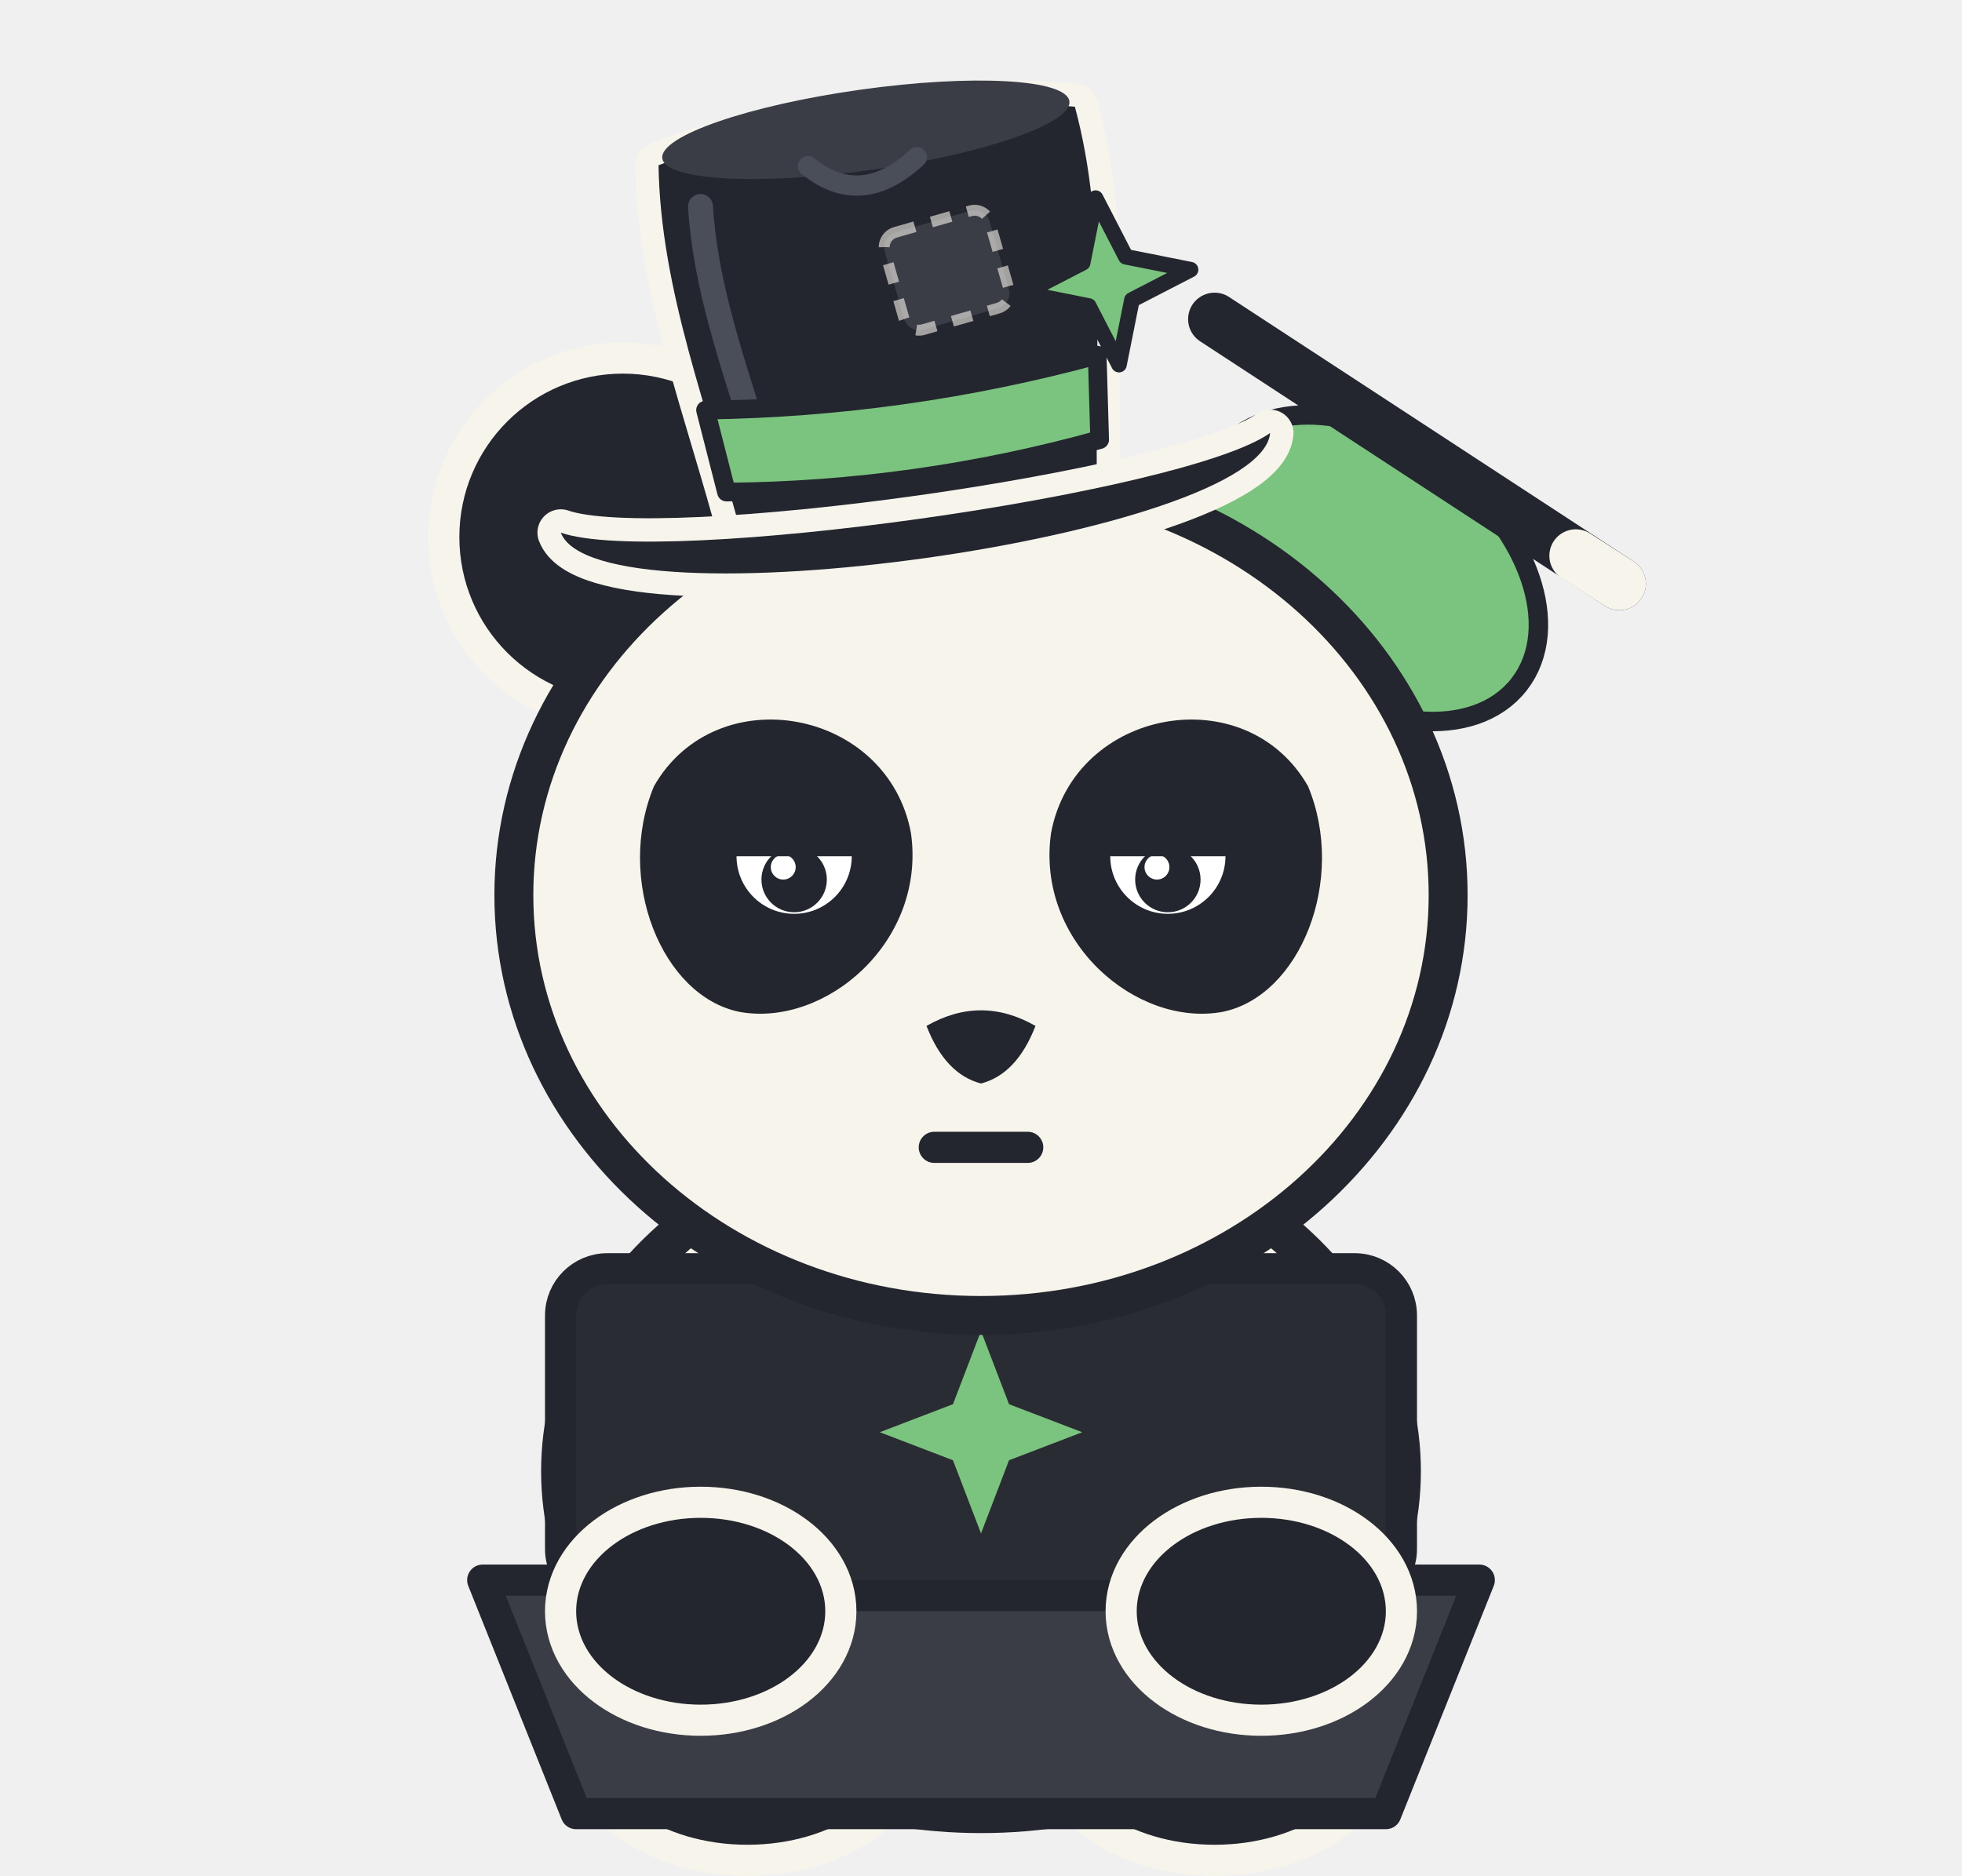
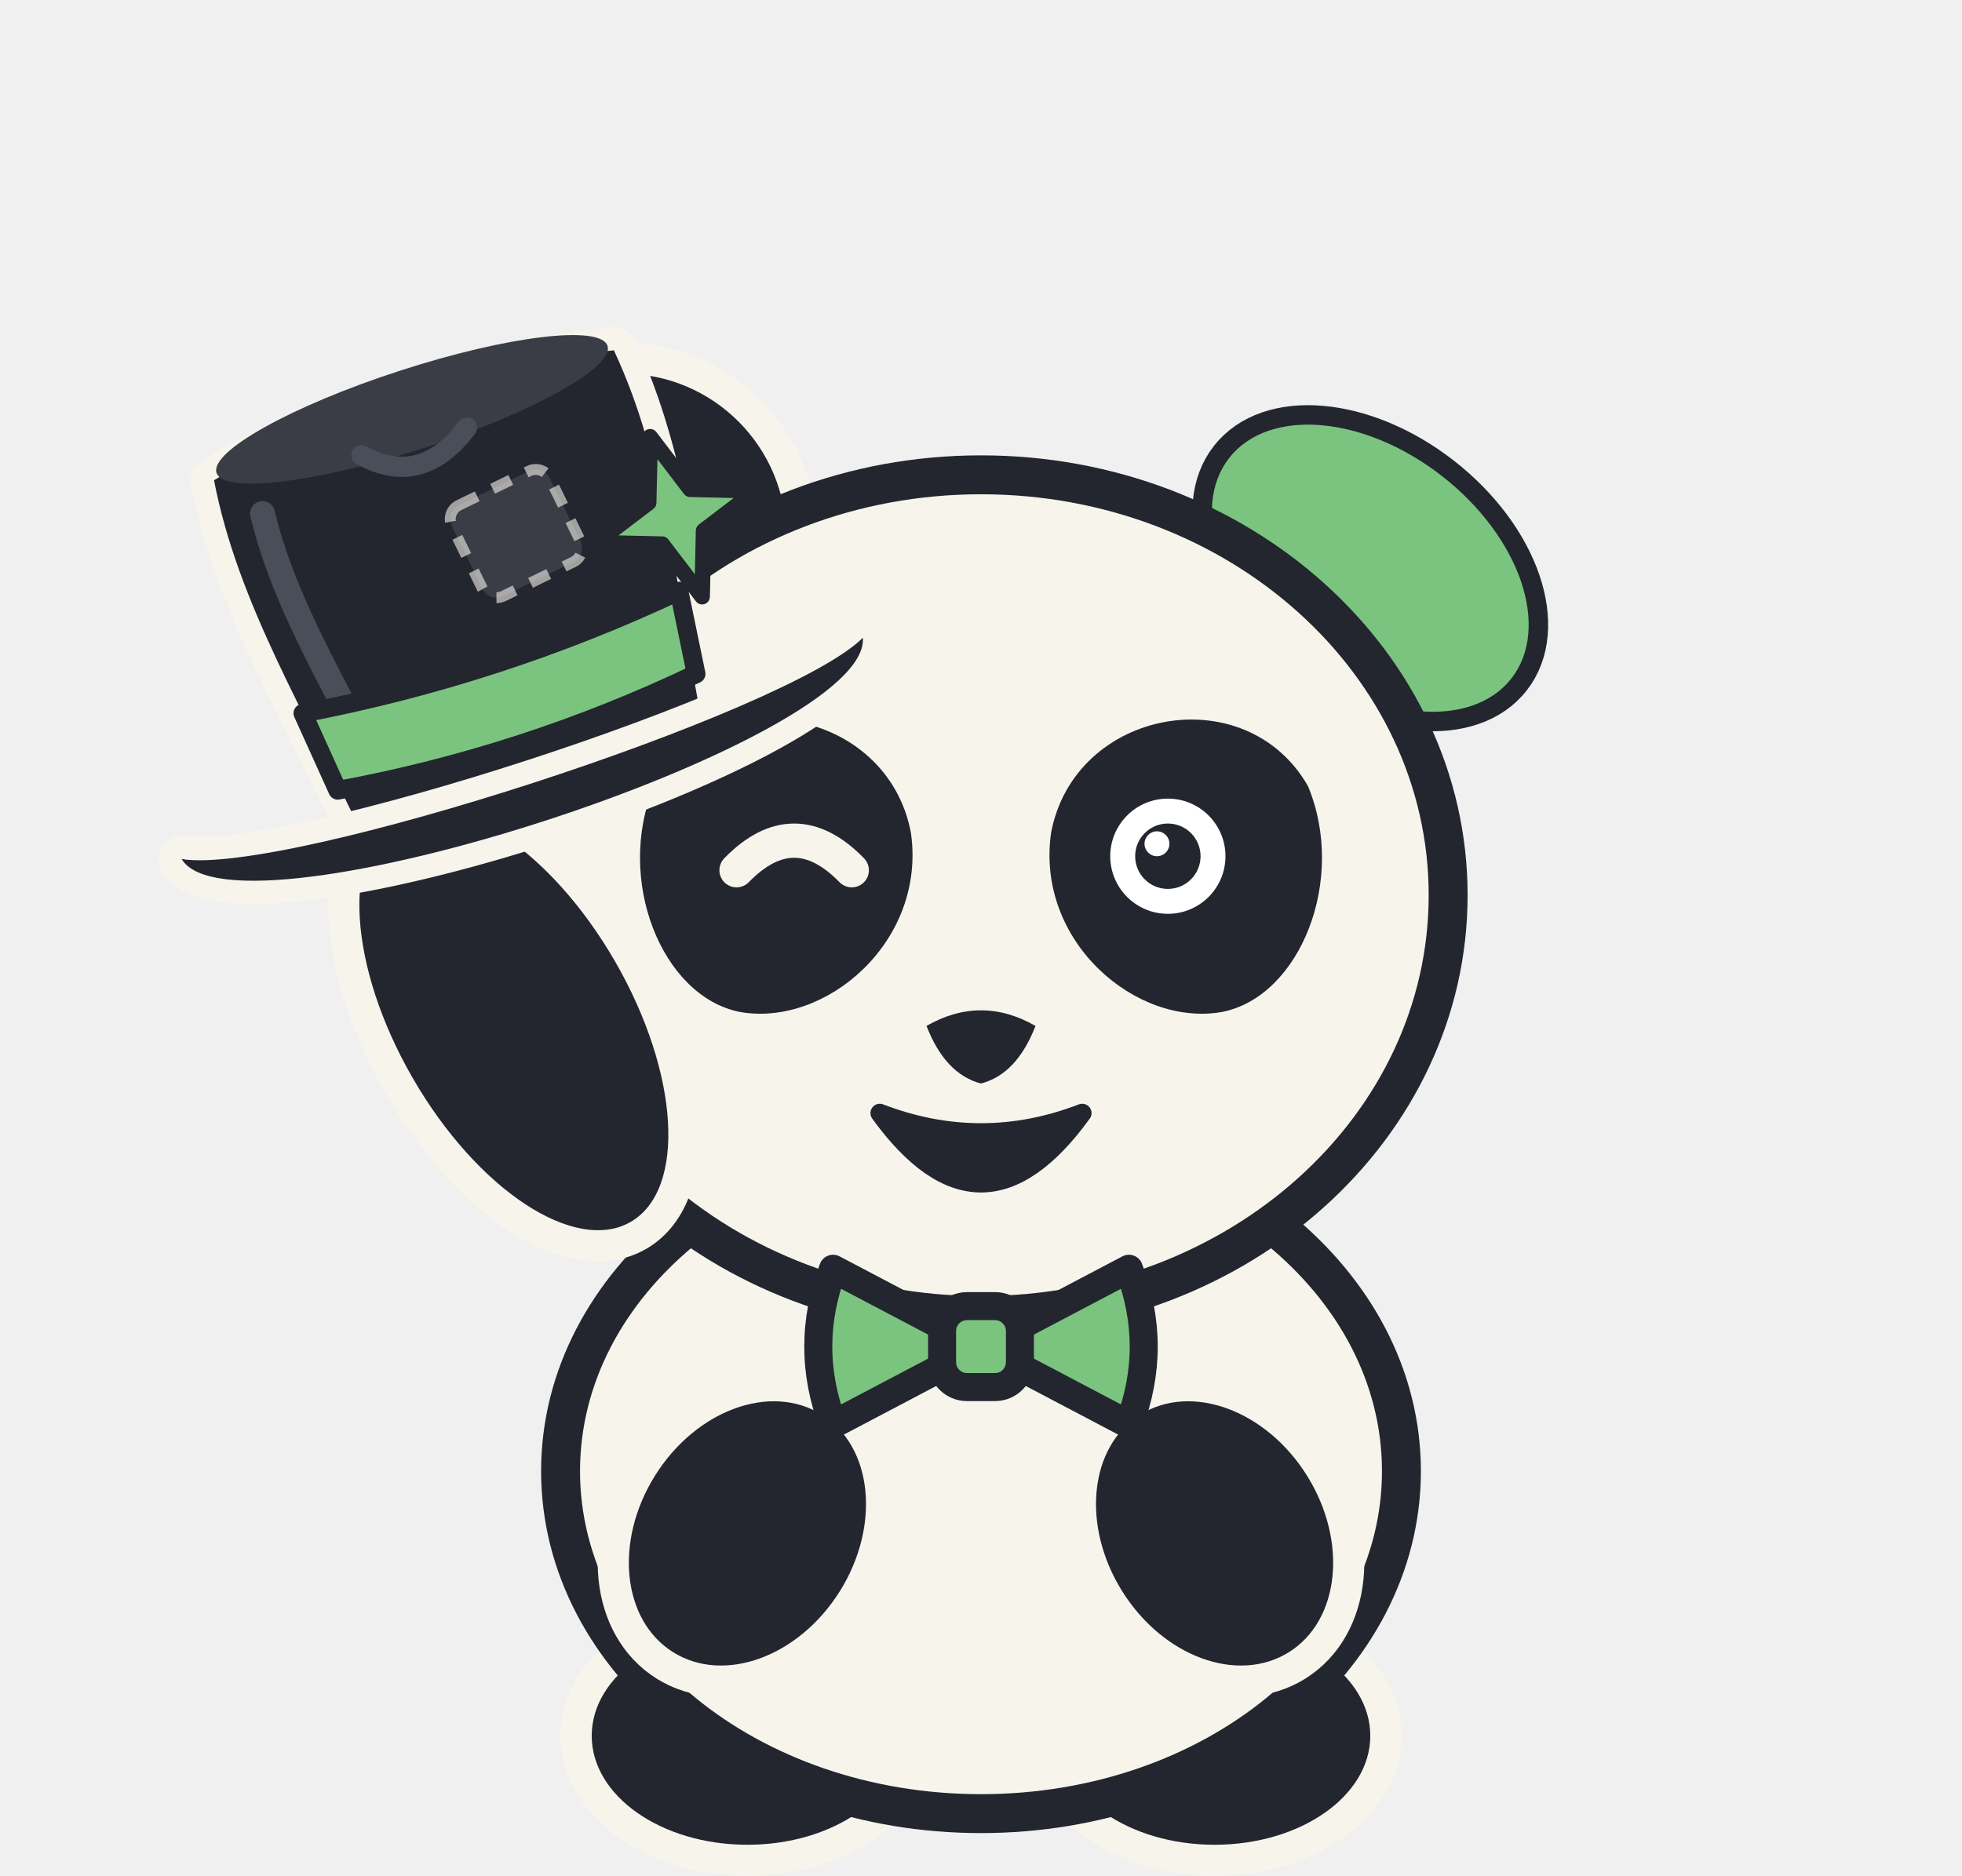
<svg xmlns="http://www.w3.org/2000/svg" viewBox="-3 -3.5 126 120.5" width="126" height="120.5">
  <circle cx="37" cy="31" r="10.5" fill="#23262E" stroke="#F7F4EC" stroke-width="4" paint-order="stroke" />
  <ellipse cx="85" cy="33" rx="11.5" ry="7.5" transform="rotate(38 85 33)" fill="#7BC47F" stroke="#23262E" stroke-width="2.5" paint-order="stroke" />
  <ellipse cx="45" cy="108" rx="10" ry="7" fill="#23262E" stroke="#F7F4EC" stroke-width="4" paint-order="stroke" />
  <ellipse cx="75" cy="108" rx="10" ry="7" fill="#23262E" stroke="#F7F4EC" stroke-width="4" paint-order="stroke" />
  <ellipse cx="60" cy="91" rx="27" ry="22" fill="#F7F4EC" stroke="#23262E" stroke-width="2.5" />
-   <path d="M28 98 L92 98 L86 113 L34 113 Z" fill="#3A3D45" stroke="#23262E" stroke-width="2" stroke-linejoin="round" />
-   <rect x="33" y="78" width="54" height="21" rx="3" fill="#2A2C33" stroke="#23262E" stroke-width="2" />
-   <path d="M60 82 L61.8 86.7 L66.5 88.5 L61.8 90.3 L60 95 L58.2 90.3 L53.5 88.5 L58.2 86.7 Z" fill="#7BC47F" />
-   <ellipse cx="42" cy="100" rx="8" ry="6" fill="#23262E" stroke="#F7F4EC" stroke-width="4" paint-order="stroke" />
-   <ellipse cx="78" cy="100" rx="8" ry="6" fill="#23262E" stroke="#F7F4EC" stroke-width="4" paint-order="stroke" />
+   <g fill="#23262E" stroke="#F7F4EC" stroke-width="4" paint-order="stroke">
+     <ellipse cx="45" cy="95" rx="7" ry="9" transform="rotate(32 45 95)" />
+     <ellipse cx="75" cy="95" rx="7" ry="9" transform="rotate(-32 75 95)" />
+   </g>
  <ellipse cx="60" cy="54" rx="30" ry="27" fill="#F7F4EC" stroke="#23262E" stroke-width="2.5" />
  <path d="M39 47 C43 40 54 42 55.5 50 C56.5 57 50 62.5 44.5 61.5 C39.5 60.5 36.5 53 39 47 Z" fill="#23262E" />
  <path d="M81 47 C77 40 66 42 64.5 50 C63.5 57 70 62.5 75.5 61.5 C80.5 60.5 83.5 53 81 47 Z" fill="#23262E" />
-   <circle cx="48" cy="51.5" r="3.7" fill="#FFFFFF" />
-   <circle cx="48" cy="53" r="2.1" fill="#23262E" />
-   <circle cx="47.3" cy="52.2" r="0.8" fill="#FFFFFF" />
-   <path d="M44 51.5 A4 4 0 0 1 52 51.5 Z" fill="#23262E" />
-   <circle cx="72" cy="51.5" r="3.7" fill="#FFFFFF" />
-   <circle cx="72" cy="53" r="2.1" fill="#23262E" />
-   <circle cx="71.3" cy="52.2" r="0.8" fill="#FFFFFF" />
-   <path d="M68 51.5 A4 4 0 0 1 76 51.5 Z" fill="#23262E" />
+   <g id="eye">
+     <circle cx="72" cy="51.5" r="3.7" fill="#FFFFFF" />
+     <circle cx="72" cy="51.5" r="2.1" fill="#23262E" />
+     <circle cx="71.3" cy="50.7" r="0.8" fill="#FFFFFF" />
+   </g>
+   <path d="M44.3 52.4 Q48 48.6 51.7 52.4" fill="none" stroke="#F7F4EC" stroke-width="2.2" stroke-linecap="round" />
  <path d="M56.5 62.4 Q60 60.4 63.5 62.4 Q62.3 65.5 60 66.1 Q57.7 65.5 56.5 62.4 Z" fill="#23262E" />
-   <path d="M57 70.2 L63 70.2" stroke="#23262E" stroke-width="2" stroke-linecap="round" />
-   <g transform="translate(56 29) rotate(-8)">
-     <path d="M-11.5 0.5 C-12.5 -8 -14.5 -16 -13.5 -24 Q0 -27 13.5 -24 C14.5 -16 12.5 -8 11.5 0.5 Q0 2 -11.5 0.5 Z" fill="#23262E" stroke="#F7F4EC" stroke-width="3" paint-order="stroke" stroke-linejoin="round" />
-     <ellipse cx="0" cy="-24.4" rx="13.2" ry="2.6" fill="#3A3D45" />
-     <path d="M-9.6 -5 C-10.6 -11 -11.6 -16 -11.2 -21" fill="none" stroke="#4A4E58" stroke-width="1.6" stroke-linecap="round" />
-     <path d="M-4 -22.6 Q-1 -19.4 3 -22.2" fill="none" stroke="#4A4E58" stroke-width="1.3" stroke-linecap="round" />
-     <g transform="rotate(-8 4 -14)">
-       <rect x="0.5" y="-18" width="7" height="6.5" rx="1" fill="#3A3D45" />
-       <rect x="0.5" y="-18" width="7" height="6.5" rx="1" fill="none" stroke="#F7F4EC" stroke-width="0.7" stroke-dasharray="1.3 1.1" opacity="0.6" />
+   <path d="M53.5 68 Q60 77 66.5 68 Q60 70.5 53.5 68 Z" fill="#23262E" stroke="#23262E" stroke-width="1.2" stroke-linejoin="round" />
+   <g fill="#7BC47F" stroke="#23262E" stroke-width="1.8" stroke-linejoin="round">
+     <path d="M60 83 L50.5 78 Q48.6 83 50.5 88 Z" />
+     <path d="M60 83 L69.5 78 Q71.4 83 69.5 88 Z" />
+     <rect x="57.5" y="80.4" width="5" height="5.2" rx="1.6" />
+   </g>
+   <g id="swing">
+     <ellipse cx="30" cy="62" rx="7.5" ry="15" transform="rotate(-30 30 62)" fill="#23262E" stroke="#F7F4EC" stroke-width="4" paint-order="stroke" />
+     <g transform="translate(31 46) rotate(-18)">
+       <g id="toss">
+         <path d="M-11.5 0.5 C-12.5 -8 -14.5 -16 -13.5 -24 Q0 -27 13.5 -24 C14.5 -16 12.5 -8 11.5 0.5 Q0 2 -11.5 0.5 Z" fill="#23262E" stroke="#F7F4EC" stroke-width="3" paint-order="stroke" stroke-linejoin="round" />
+         <ellipse cx="0" cy="-24.4" rx="13.2" ry="2.6" fill="#3A3D45" />
+         <path d="M-9.6 -5 C-10.6 -11 -11.6 -16 -11.2 -21" fill="none" stroke="#4A4E58" stroke-width="1.6" stroke-linecap="round" />
+         <path d="M-4 -22.6 Q-1 -19.4 3 -22.2" fill="none" stroke="#4A4E58" stroke-width="1.3" stroke-linecap="round" />
+         <g transform="rotate(-8 4 -14)">
+           <rect x="0.5" y="-18" width="7" height="6.5" rx="1" fill="#3A3D45" />
+           <rect x="0.5" y="-18" width="7" height="6.5" rx="1" fill="none" stroke="#F7F4EC" stroke-width="0.7" stroke-dasharray="1.3 1.1" opacity="0.6" />
+         </g>
+         <path d="M-12.1 -2.6 Q0 -1 12.1 -2.6 L12.7 -8 Q0 -6.4 -12.7 -8 Z" fill="#7BC47F" stroke="#23262E" stroke-width="1.2" stroke-linejoin="round" />
+         <path d="M-23 -1.5 C-21.5 5 21.5 5 23 -1.5 C17 1.6 -17 1.6 -23 -1.5 Z" fill="#23262E" stroke="#F7F4EC" stroke-width="3" paint-order="stroke" stroke-linejoin="round" />
+         <g id="spark">
+           <path d="M14 -18 L15.4 -14 L19.4 -12.6 L15.4 -11.2 L14 -7.2 L12.6 -11.2 L8.6 -12.6 L12.6 -14 Z" fill="#7BC47F" stroke="#23262E" stroke-width="1" stroke-linejoin="round" />
+         </g>
+       </g>
    </g>
-     <path d="M-12.1 -2.6 Q0 -1 12.1 -2.6 L12.7 -8 Q0 -6.4 -12.7 -8 Z" fill="#7BC47F" stroke="#23262E" stroke-width="1.2" stroke-linejoin="round" />
-     <path d="M-23 -1.5 C-21.5 5 21.5 5 23 -1.5 C17 1.6 -17 1.6 -23 -1.5 Z" fill="#23262E" stroke="#F7F4EC" stroke-width="3" paint-order="stroke" stroke-linejoin="round" />
-     <path d="M14 -18 L15.4 -14 L19.4 -12.6 L15.4 -11.2 L14 -7.2 L12.6 -11.2 L8.6 -12.6 L12.6 -14 Z" fill="#7BC47F" stroke="#23262E" stroke-width="1" stroke-linejoin="round" />
  </g>
-   <path d="M75 17 L101 34" stroke="#23262E" stroke-width="3.4" stroke-linecap="round" />
-   <path d="M98.2 32.2 L101 34" stroke="#F7F4EC" stroke-width="3.4" stroke-linecap="round" />
</svg>
